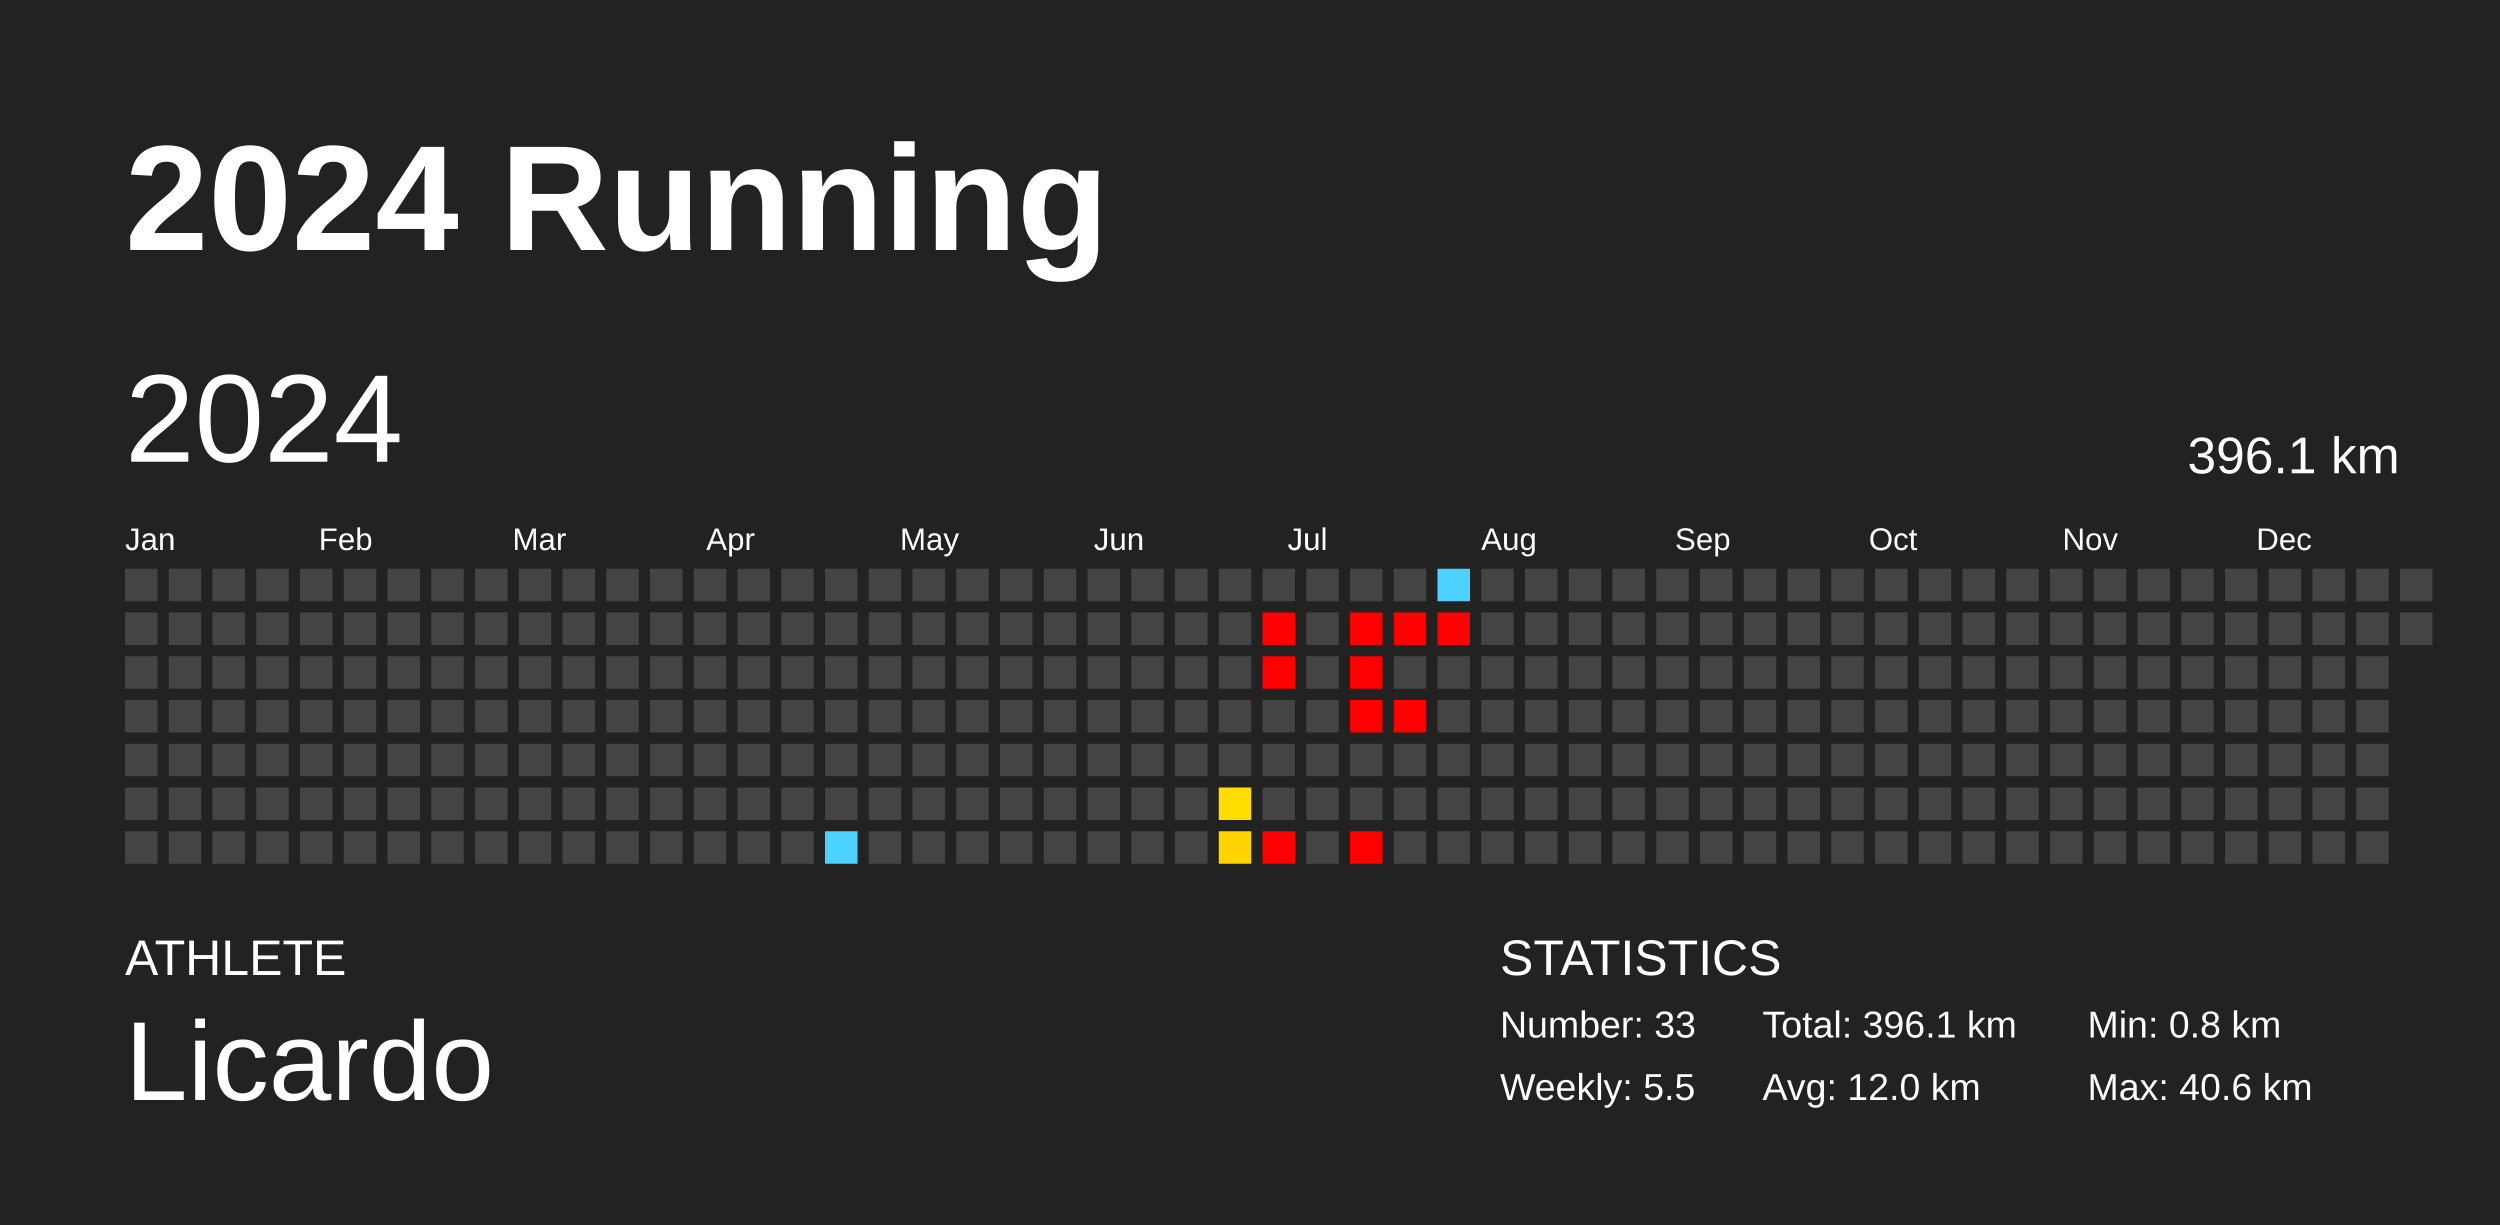
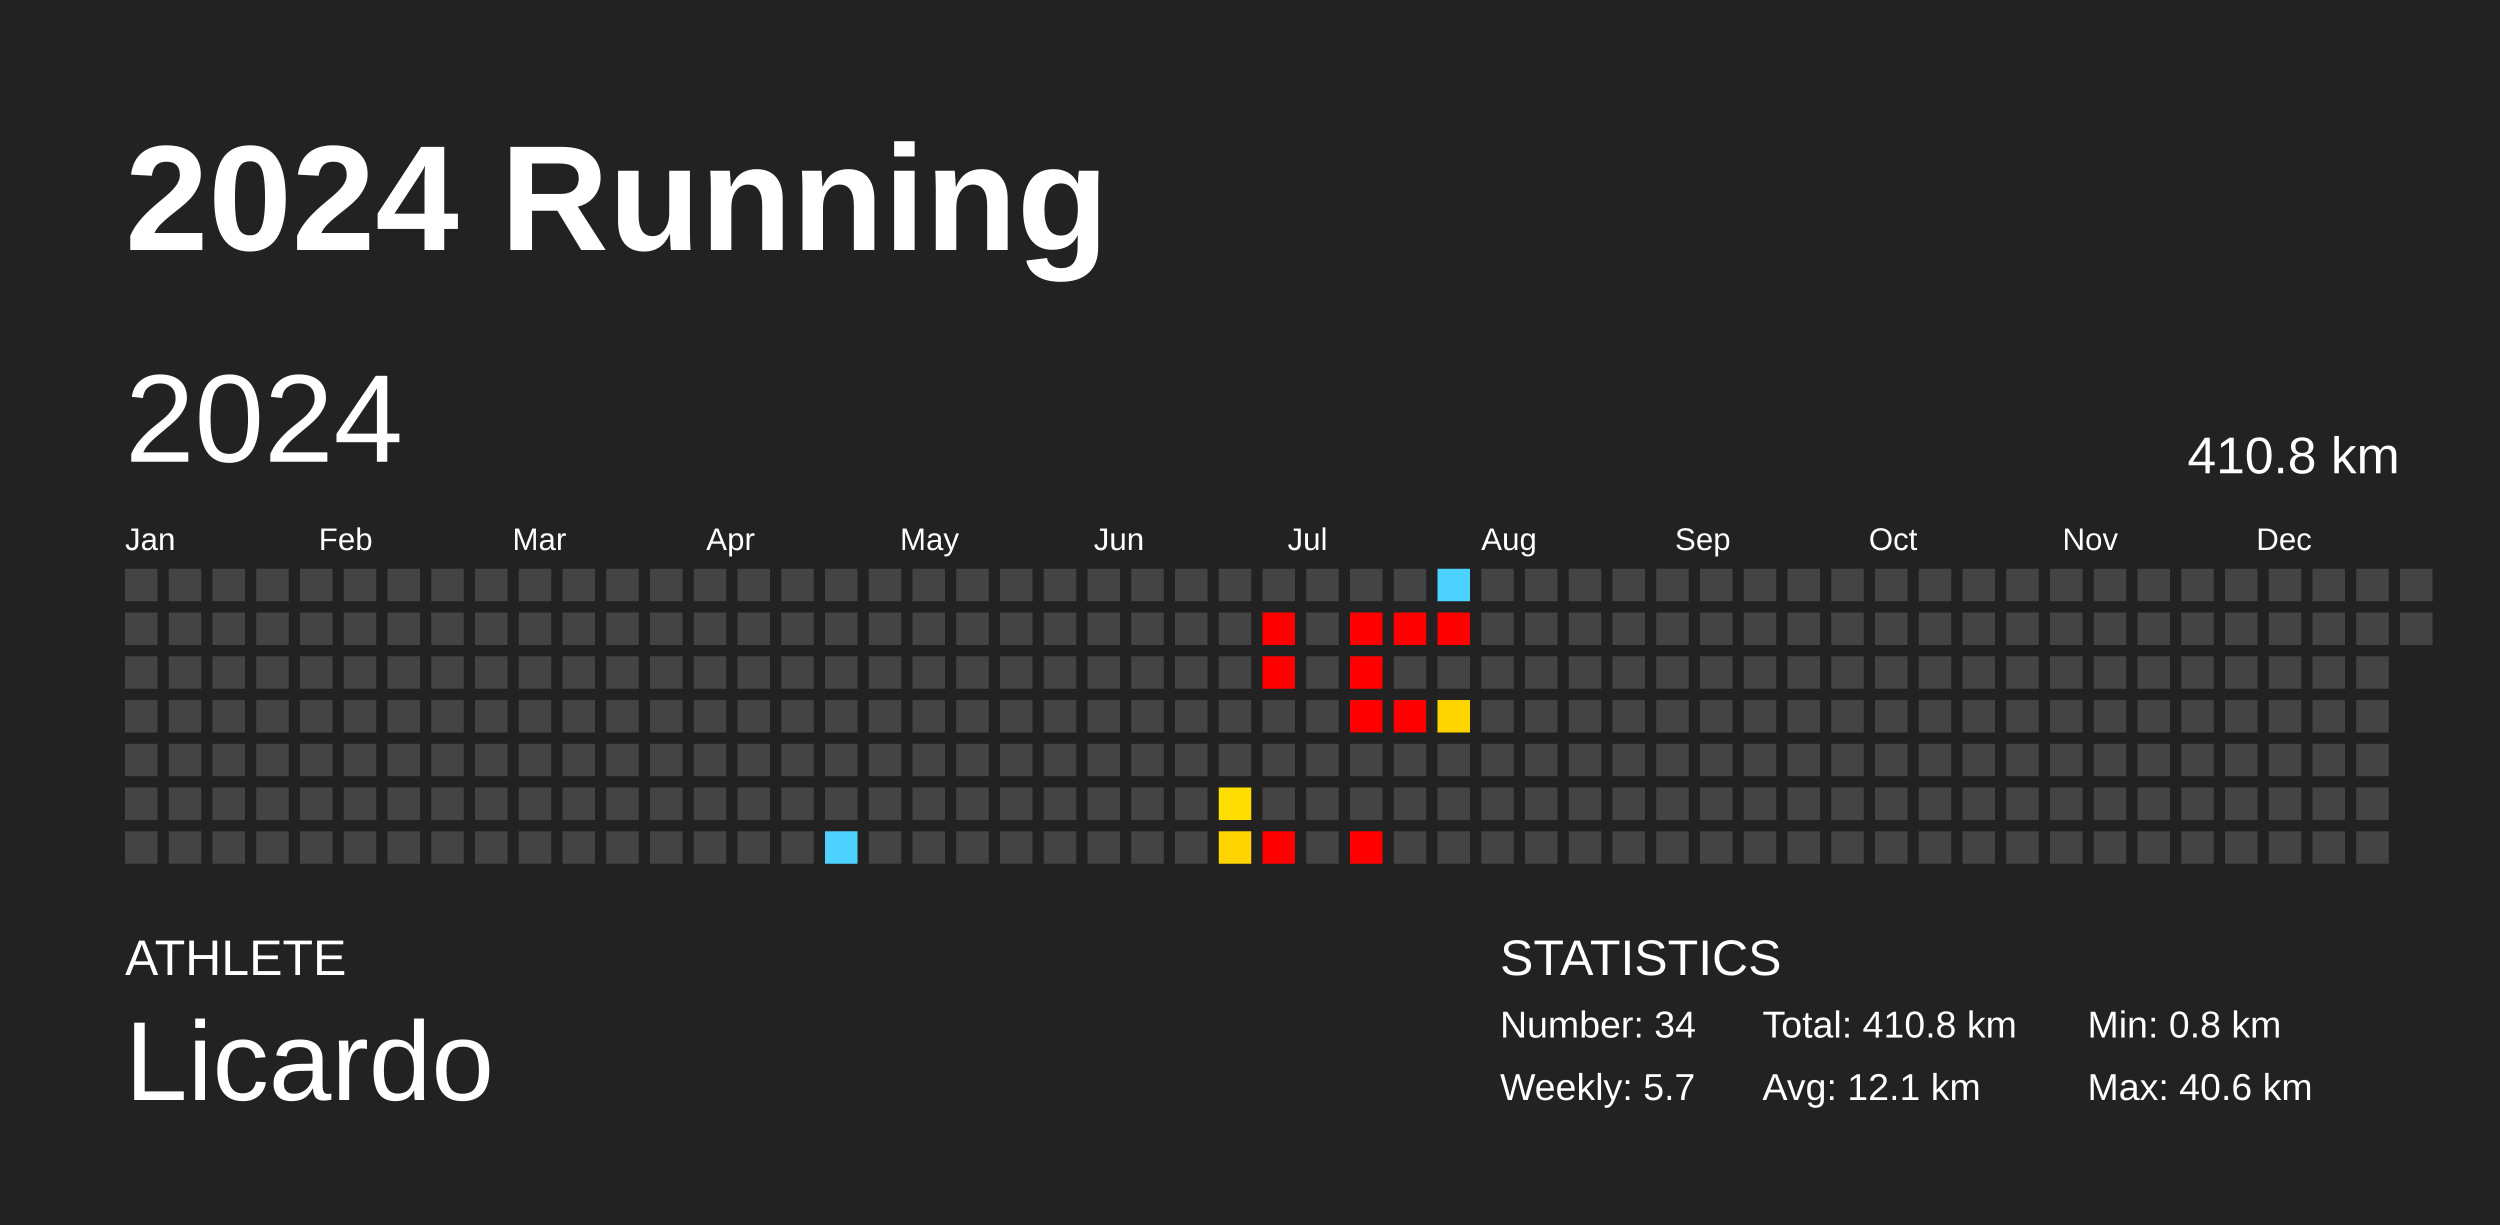
<svg xmlns="http://www.w3.org/2000/svg" baseProfile="full" height="98mm" version="1.1" viewBox="0,0,200,98" width="200mm">
  <defs />
  <rect fill="#222222" height="98" width="200" x="0" y="0" />
  <text fill="#FFFFFF" style="font-size:12px; font-family:Arial; font-weight:bold;" x="10" y="20">2024 Running</text>
  <text fill="#FFFFFF" style="font-size:4px; font-family:Arial" x="10" y="78">ATHLETE</text>
  <text fill="#FFFFFF" style="font-size:9px; font-family:Arial" x="10" y="88">Licardo</text>
  <text fill="#FFFFFF" style="font-size:4px; font-family:Arial" x="120" y="78">STATISTICS</text>
-   <text fill="#FFFFFF" style="font-size:3px; font-family:Arial" x="120" y="83">Number: 33</text>
-   <text fill="#FFFFFF" style="font-size:3px; font-family:Arial" x="120" y="88">Weekly: 5.5</text>
-   <text fill="#FFFFFF" style="font-size:3px; font-family:Arial" x="141" y="83">Total: 396.1 km</text>
-   <text fill="#FFFFFF" style="font-size:3px; font-family:Arial" x="141" y="88">Avg: 12.0 km</text>
+   <text fill="#FFFFFF" style="font-size:3px; font-family:Arial" x="120" y="83">Number: 34</text>
+   <text fill="#FFFFFF" style="font-size:3px; font-family:Arial" x="120" y="88">Weekly: 5.7</text>
+   <text fill="#FFFFFF" style="font-size:3px; font-family:Arial" x="141" y="83">Total: 410.8 km</text>
+   <text fill="#FFFFFF" style="font-size:3px; font-family:Arial" x="141" y="88">Avg: 12.1 km</text>
  <text fill="#FFFFFF" style="font-size:3px; font-family:Arial" x="167" y="83">Min: 0.8 km</text>
  <text fill="#FFFFFF" style="font-size:3px; font-family:Arial" x="167" y="88">Max: 40.6 km</text>
  <text dominant-baseline="hanging" fill="#FFFFFF" style="font-size:10.0px; font-family:Arial;" x="10" y="30">2024</text>
-   <text dominant-baseline="hanging" fill="#FFFFFF" style="font-size:4.125px; font-family:Arial;" x="175" y="35">396.1 km</text>
+   <text dominant-baseline="hanging" fill="#FFFFFF" style="font-size:4.125px; font-family:Arial;" x="175" y="35">410.8 km</text>
  <text fill="#FFFFFF" style="font-size:2.5px; font-family:Arial" x="10.0" y="44">Jan</text>
  <text fill="#FFFFFF" style="font-size:2.5px; font-family:Arial" x="25.5" y="44">Feb</text>
  <text fill="#FFFFFF" style="font-size:2.5px; font-family:Arial" x="41.0" y="44">Mar</text>
  <text fill="#FFFFFF" style="font-size:2.5px; font-family:Arial" x="56.5" y="44">Apr</text>
  <text fill="#FFFFFF" style="font-size:2.5px; font-family:Arial" x="72.0" y="44">May</text>
  <text fill="#FFFFFF" style="font-size:2.5px; font-family:Arial" x="87.5" y="44">Jun</text>
  <text fill="#FFFFFF" style="font-size:2.5px; font-family:Arial" x="103.0" y="44">Jul</text>
  <text fill="#FFFFFF" style="font-size:2.5px; font-family:Arial" x="118.5" y="44">Aug</text>
  <text fill="#FFFFFF" style="font-size:2.5px; font-family:Arial" x="134.0" y="44">Sep</text>
  <text fill="#FFFFFF" style="font-size:2.5px; font-family:Arial" x="149.5" y="44">Oct</text>
  <text fill="#FFFFFF" style="font-size:2.5px; font-family:Arial" x="165.0" y="44">Nov</text>
  <text fill="#FFFFFF" style="font-size:2.5px; font-family:Arial" x="180.5" y="44">Dec</text>
  <rect fill="#444444" height="2.6" width="2.6" x="10.0" y="45.5" />
  <rect fill="#444444" height="2.6" width="2.6" x="10.0" y="49.0" />
  <rect fill="#444444" height="2.6" width="2.6" x="10.0" y="52.5" />
  <rect fill="#444444" height="2.6" width="2.6" x="10.0" y="56.0" />
  <rect fill="#444444" height="2.6" width="2.6" x="10.0" y="59.5" />
  <rect fill="#444444" height="2.6" width="2.6" x="10.0" y="63.0" />
  <rect fill="#444444" height="2.6" width="2.6" x="10.0" y="66.5" />
  <rect fill="#444444" height="2.6" width="2.6" x="13.5" y="45.5" />
  <rect fill="#444444" height="2.6" width="2.6" x="13.5" y="49.0" />
  <rect fill="#444444" height="2.6" width="2.6" x="13.5" y="52.5" />
  <rect fill="#444444" height="2.6" width="2.6" x="13.5" y="56.0" />
  <rect fill="#444444" height="2.6" width="2.6" x="13.5" y="59.5" />
  <rect fill="#444444" height="2.6" width="2.6" x="13.5" y="63.0" />
  <rect fill="#444444" height="2.6" width="2.6" x="13.5" y="66.5" />
  <rect fill="#444444" height="2.6" width="2.6" x="17.0" y="45.5" />
  <rect fill="#444444" height="2.6" width="2.6" x="17.0" y="49.0" />
  <rect fill="#444444" height="2.6" width="2.6" x="17.0" y="52.5" />
  <rect fill="#444444" height="2.6" width="2.6" x="17.0" y="56.0" />
  <rect fill="#444444" height="2.6" width="2.6" x="17.0" y="59.5" />
  <rect fill="#444444" height="2.6" width="2.6" x="17.0" y="63.0" />
  <rect fill="#444444" height="2.6" width="2.6" x="17.0" y="66.5" />
  <rect fill="#444444" height="2.6" width="2.6" x="20.5" y="45.5" />
  <rect fill="#444444" height="2.6" width="2.6" x="20.5" y="49.0" />
  <rect fill="#444444" height="2.6" width="2.6" x="20.5" y="52.5" />
  <rect fill="#444444" height="2.6" width="2.6" x="20.5" y="56.0" />
  <rect fill="#444444" height="2.6" width="2.6" x="20.5" y="59.5" />
  <rect fill="#444444" height="2.6" width="2.6" x="20.5" y="63.0" />
  <rect fill="#444444" height="2.6" width="2.6" x="20.5" y="66.5" />
  <rect fill="#444444" height="2.6" width="2.6" x="24.0" y="45.5" />
  <rect fill="#444444" height="2.6" width="2.6" x="24.0" y="49.0" />
  <rect fill="#444444" height="2.6" width="2.6" x="24.0" y="52.5" />
  <rect fill="#444444" height="2.6" width="2.6" x="24.0" y="56.0" />
  <rect fill="#444444" height="2.6" width="2.6" x="24.0" y="59.5" />
  <rect fill="#444444" height="2.6" width="2.6" x="24.0" y="63.0" />
  <rect fill="#444444" height="2.6" width="2.6" x="24.0" y="66.5" />
  <rect fill="#444444" height="2.6" width="2.6" x="27.5" y="45.5" />
  <rect fill="#444444" height="2.6" width="2.6" x="27.5" y="49.0" />
  <rect fill="#444444" height="2.6" width="2.6" x="27.5" y="52.5" />
  <rect fill="#444444" height="2.6" width="2.6" x="27.5" y="56.0" />
  <rect fill="#444444" height="2.6" width="2.6" x="27.5" y="59.5" />
  <rect fill="#444444" height="2.6" width="2.6" x="27.5" y="63.0" />
  <rect fill="#444444" height="2.6" width="2.6" x="27.5" y="66.5" />
  <rect fill="#444444" height="2.6" width="2.6" x="31.0" y="45.5" />
  <rect fill="#444444" height="2.6" width="2.6" x="31.0" y="49.0" />
  <rect fill="#444444" height="2.6" width="2.6" x="31.0" y="52.5" />
  <rect fill="#444444" height="2.6" width="2.6" x="31.0" y="56.0" />
  <rect fill="#444444" height="2.6" width="2.6" x="31.0" y="59.5" />
  <rect fill="#444444" height="2.6" width="2.6" x="31.0" y="63.0" />
  <rect fill="#444444" height="2.6" width="2.6" x="31.0" y="66.5" />
  <rect fill="#444444" height="2.6" width="2.6" x="34.5" y="45.5" />
  <rect fill="#444444" height="2.6" width="2.6" x="34.5" y="49.0" />
  <rect fill="#444444" height="2.6" width="2.6" x="34.5" y="52.5" />
  <rect fill="#444444" height="2.6" width="2.6" x="34.5" y="56.0" />
  <rect fill="#444444" height="2.6" width="2.6" x="34.5" y="59.5" />
  <rect fill="#444444" height="2.6" width="2.6" x="34.5" y="63.0" />
  <rect fill="#444444" height="2.6" width="2.6" x="34.5" y="66.5" />
  <rect fill="#444444" height="2.6" width="2.6" x="38.0" y="45.5" />
  <rect fill="#444444" height="2.6" width="2.6" x="38.0" y="49.0" />
  <rect fill="#444444" height="2.6" width="2.6" x="38.0" y="52.5" />
  <rect fill="#444444" height="2.6" width="2.6" x="38.0" y="56.0" />
  <rect fill="#444444" height="2.6" width="2.6" x="38.0" y="59.5" />
  <rect fill="#444444" height="2.6" width="2.6" x="38.0" y="63.0" />
  <rect fill="#444444" height="2.6" width="2.6" x="38.0" y="66.5" />
  <rect fill="#444444" height="2.6" width="2.6" x="41.5" y="45.5" />
  <rect fill="#444444" height="2.6" width="2.6" x="41.5" y="49.0" />
  <rect fill="#444444" height="2.6" width="2.6" x="41.5" y="52.5" />
  <rect fill="#444444" height="2.6" width="2.6" x="41.5" y="56.0" />
  <rect fill="#444444" height="2.6" width="2.6" x="41.5" y="59.5" />
  <rect fill="#444444" height="2.6" width="2.6" x="41.5" y="63.0" />
  <rect fill="#444444" height="2.6" width="2.6" x="41.5" y="66.5" />
  <rect fill="#444444" height="2.6" width="2.6" x="45.0" y="45.5" />
  <rect fill="#444444" height="2.6" width="2.6" x="45.0" y="49.0" />
  <rect fill="#444444" height="2.6" width="2.6" x="45.0" y="52.5" />
  <rect fill="#444444" height="2.6" width="2.6" x="45.0" y="56.0" />
  <rect fill="#444444" height="2.6" width="2.6" x="45.0" y="59.5" />
  <rect fill="#444444" height="2.6" width="2.6" x="45.0" y="63.0" />
  <rect fill="#444444" height="2.6" width="2.6" x="45.0" y="66.5" />
  <rect fill="#444444" height="2.6" width="2.6" x="48.5" y="45.5" />
  <rect fill="#444444" height="2.6" width="2.6" x="48.5" y="49.0" />
  <rect fill="#444444" height="2.6" width="2.6" x="48.5" y="52.5" />
  <rect fill="#444444" height="2.6" width="2.6" x="48.5" y="56.0" />
  <rect fill="#444444" height="2.6" width="2.6" x="48.5" y="59.5" />
  <rect fill="#444444" height="2.6" width="2.6" x="48.5" y="63.0" />
  <rect fill="#444444" height="2.6" width="2.6" x="48.5" y="66.5" />
  <rect fill="#444444" height="2.6" width="2.6" x="52.0" y="45.5" />
  <rect fill="#444444" height="2.6" width="2.6" x="52.0" y="49.0" />
  <rect fill="#444444" height="2.6" width="2.6" x="52.0" y="52.5" />
  <rect fill="#444444" height="2.6" width="2.6" x="52.0" y="56.0" />
  <rect fill="#444444" height="2.6" width="2.6" x="52.0" y="59.5" />
  <rect fill="#444444" height="2.6" width="2.6" x="52.0" y="63.0" />
  <rect fill="#444444" height="2.6" width="2.6" x="52.0" y="66.5" />
  <rect fill="#444444" height="2.6" width="2.6" x="55.5" y="45.5" />
  <rect fill="#444444" height="2.6" width="2.6" x="55.5" y="49.0" />
  <rect fill="#444444" height="2.6" width="2.6" x="55.5" y="52.5" />
  <rect fill="#444444" height="2.6" width="2.6" x="55.5" y="56.0" />
  <rect fill="#444444" height="2.6" width="2.6" x="55.5" y="59.5" />
  <rect fill="#444444" height="2.6" width="2.6" x="55.5" y="63.0" />
  <rect fill="#444444" height="2.6" width="2.6" x="55.5" y="66.5" />
  <rect fill="#444444" height="2.6" width="2.6" x="59.0" y="45.5" />
  <rect fill="#444444" height="2.6" width="2.6" x="59.0" y="49.0" />
  <rect fill="#444444" height="2.6" width="2.6" x="59.0" y="52.5" />
  <rect fill="#444444" height="2.6" width="2.6" x="59.0" y="56.0" />
  <rect fill="#444444" height="2.6" width="2.6" x="59.0" y="59.5" />
  <rect fill="#444444" height="2.6" width="2.6" x="59.0" y="63.0" />
  <rect fill="#444444" height="2.6" width="2.6" x="59.0" y="66.5" />
  <rect fill="#444444" height="2.6" width="2.6" x="62.5" y="45.5" />
  <rect fill="#444444" height="2.6" width="2.6" x="62.5" y="49.0" />
  <rect fill="#444444" height="2.6" width="2.6" x="62.5" y="52.5" />
  <rect fill="#444444" height="2.6" width="2.6" x="62.5" y="56.0" />
  <rect fill="#444444" height="2.6" width="2.6" x="62.5" y="59.5" />
  <rect fill="#444444" height="2.6" width="2.6" x="62.5" y="63.0" />
  <rect fill="#444444" height="2.6" width="2.6" x="62.5" y="66.5" />
  <rect fill="#444444" height="2.6" width="2.6" x="66.0" y="45.5" />
  <rect fill="#444444" height="2.6" width="2.6" x="66.0" y="49.0" />
  <rect fill="#444444" height="2.6" width="2.6" x="66.0" y="52.5" />
  <rect fill="#444444" height="2.6" width="2.6" x="66.0" y="56.0" />
  <rect fill="#444444" height="2.6" width="2.6" x="66.0" y="59.5" />
  <rect fill="#444444" height="2.6" width="2.6" x="66.0" y="63.0" />
  <rect fill="#4dd2ff" height="2.6" width="2.6" x="66.0" y="66.5" />
  <rect fill="#444444" height="2.6" width="2.6" x="69.5" y="45.5" />
  <rect fill="#444444" height="2.6" width="2.6" x="69.5" y="49.0" />
  <rect fill="#444444" height="2.6" width="2.6" x="69.5" y="52.5" />
  <rect fill="#444444" height="2.6" width="2.6" x="69.5" y="56.0" />
  <rect fill="#444444" height="2.6" width="2.6" x="69.5" y="59.5" />
  <rect fill="#444444" height="2.6" width="2.6" x="69.5" y="63.0" />
  <rect fill="#444444" height="2.6" width="2.6" x="69.5" y="66.5" />
  <rect fill="#444444" height="2.6" width="2.6" x="73.0" y="45.5" />
  <rect fill="#444444" height="2.6" width="2.6" x="73.0" y="49.0" />
  <rect fill="#444444" height="2.6" width="2.6" x="73.0" y="52.5" />
  <rect fill="#444444" height="2.6" width="2.6" x="73.0" y="56.0" />
  <rect fill="#444444" height="2.6" width="2.6" x="73.0" y="59.5" />
  <rect fill="#444444" height="2.6" width="2.6" x="73.0" y="63.0" />
  <rect fill="#444444" height="2.6" width="2.6" x="73.0" y="66.5" />
  <rect fill="#444444" height="2.6" width="2.6" x="76.5" y="45.5" />
  <rect fill="#444444" height="2.6" width="2.6" x="76.5" y="49.0" />
  <rect fill="#444444" height="2.6" width="2.6" x="76.5" y="52.5" />
  <rect fill="#444444" height="2.6" width="2.6" x="76.5" y="56.0" />
  <rect fill="#444444" height="2.6" width="2.6" x="76.5" y="59.5" />
  <rect fill="#444444" height="2.6" width="2.6" x="76.5" y="63.0" />
  <rect fill="#444444" height="2.6" width="2.6" x="76.5" y="66.5" />
  <rect fill="#444444" height="2.6" width="2.6" x="80.0" y="45.5" />
  <rect fill="#444444" height="2.6" width="2.6" x="80.0" y="49.0" />
  <rect fill="#444444" height="2.6" width="2.6" x="80.0" y="52.5" />
  <rect fill="#444444" height="2.6" width="2.6" x="80.0" y="56.0" />
  <rect fill="#444444" height="2.6" width="2.6" x="80.0" y="59.5" />
  <rect fill="#444444" height="2.6" width="2.6" x="80.0" y="63.0" />
  <rect fill="#444444" height="2.6" width="2.6" x="80.0" y="66.5" />
  <rect fill="#444444" height="2.6" width="2.6" x="83.5" y="45.5" />
  <rect fill="#444444" height="2.6" width="2.6" x="83.5" y="49.0" />
  <rect fill="#444444" height="2.6" width="2.6" x="83.5" y="52.5" />
  <rect fill="#444444" height="2.6" width="2.6" x="83.5" y="56.0" />
  <rect fill="#444444" height="2.6" width="2.6" x="83.5" y="59.5" />
  <rect fill="#444444" height="2.6" width="2.6" x="83.5" y="63.0" />
  <rect fill="#444444" height="2.6" width="2.6" x="83.5" y="66.5" />
  <rect fill="#444444" height="2.6" width="2.6" x="87.0" y="45.5" />
  <rect fill="#444444" height="2.6" width="2.6" x="87.0" y="49.0" />
  <rect fill="#444444" height="2.6" width="2.6" x="87.0" y="52.5" />
  <rect fill="#444444" height="2.6" width="2.6" x="87.0" y="56.0" />
  <rect fill="#444444" height="2.6" width="2.6" x="87.0" y="59.5" />
  <rect fill="#444444" height="2.6" width="2.6" x="87.0" y="63.0" />
  <rect fill="#444444" height="2.6" width="2.6" x="87.0" y="66.5" />
  <rect fill="#444444" height="2.6" width="2.6" x="90.5" y="45.5" />
  <rect fill="#444444" height="2.6" width="2.6" x="90.5" y="49.0" />
  <rect fill="#444444" height="2.6" width="2.6" x="90.5" y="52.5" />
  <rect fill="#444444" height="2.6" width="2.6" x="90.5" y="56.0" />
  <rect fill="#444444" height="2.6" width="2.6" x="90.5" y="59.5" />
  <rect fill="#444444" height="2.6" width="2.6" x="90.5" y="63.0" />
  <rect fill="#444444" height="2.6" width="2.6" x="90.5" y="66.5" />
  <rect fill="#444444" height="2.6" width="2.6" x="94.0" y="45.5" />
  <rect fill="#444444" height="2.6" width="2.6" x="94.0" y="49.0" />
  <rect fill="#444444" height="2.6" width="2.6" x="94.0" y="52.5" />
  <rect fill="#444444" height="2.6" width="2.6" x="94.0" y="56.0" />
  <rect fill="#444444" height="2.6" width="2.6" x="94.0" y="59.5" />
  <rect fill="#444444" height="2.6" width="2.6" x="94.0" y="63.0" />
  <rect fill="#444444" height="2.6" width="2.6" x="94.0" y="66.5" />
  <rect fill="#444444" height="2.6" width="2.6" x="97.5" y="45.5" />
  <rect fill="#444444" height="2.6" width="2.6" x="97.5" y="49.0" />
  <rect fill="#444444" height="2.6" width="2.6" x="97.5" y="52.5" />
  <rect fill="#444444" height="2.6" width="2.6" x="97.5" y="56.0" />
  <rect fill="#444444" height="2.6" width="2.6" x="97.5" y="59.5" />
  <rect fill="#ffdd00" height="2.6" width="2.6" x="97.5" y="63.0" />
  <rect fill="#ffd400" height="2.6" width="2.6" x="97.5" y="66.5" />
  <rect fill="#444444" height="2.6" width="2.6" x="101.0" y="45.5" />
  <rect fill="red" height="2.6" width="2.6" x="101.0" y="49.0" />
  <rect fill="red" height="2.6" width="2.6" x="101.0" y="52.5" />
  <rect fill="#444444" height="2.6" width="2.6" x="101.0" y="56.0" />
  <rect fill="#444444" height="2.6" width="2.6" x="101.0" y="59.5" />
  <rect fill="#444444" height="2.6" width="2.6" x="101.0" y="63.0" />
  <rect fill="red" height="2.6" width="2.6" x="101.0" y="66.5" />
  <rect fill="#444444" height="2.6" width="2.6" x="104.5" y="45.5" />
  <rect fill="#444444" height="2.6" width="2.6" x="104.5" y="49.0" />
  <rect fill="#444444" height="2.6" width="2.6" x="104.5" y="52.5" />
  <rect fill="#444444" height="2.6" width="2.6" x="104.5" y="56.0" />
  <rect fill="#444444" height="2.6" width="2.6" x="104.5" y="59.5" />
  <rect fill="#444444" height="2.6" width="2.6" x="104.5" y="63.0" />
  <rect fill="#444444" height="2.6" width="2.6" x="104.5" y="66.5" />
  <rect fill="#444444" height="2.6" width="2.6" x="108.0" y="45.5" />
  <rect fill="red" height="2.6" width="2.6" x="108.0" y="49.0" />
  <rect fill="red" height="2.6" width="2.6" x="108.0" y="52.5" />
  <rect fill="red" height="2.6" width="2.6" x="108.0" y="56.0" />
  <rect fill="#444444" height="2.6" width="2.6" x="108.0" y="59.5" />
  <rect fill="#444444" height="2.6" width="2.6" x="108.0" y="63.0" />
  <rect fill="red" height="2.6" width="2.6" x="108.0" y="66.5" />
  <rect fill="#444444" height="2.6" width="2.6" x="111.5" y="45.5" />
  <rect fill="red" height="2.6" width="2.6" x="111.5" y="49.0" />
  <rect fill="#444444" height="2.6" width="2.6" x="111.5" y="52.5" />
  <rect fill="red" height="2.6" width="2.6" x="111.5" y="56.0" />
  <rect fill="#444444" height="2.6" width="2.6" x="111.5" y="59.5" />
  <rect fill="#444444" height="2.6" width="2.6" x="111.5" y="63.0" />
  <rect fill="#444444" height="2.6" width="2.6" x="111.5" y="66.5" />
  <rect fill="#4dd2ff" height="2.6" width="2.6" x="115.0" y="45.5" />
  <rect fill="red" height="2.6" width="2.6" x="115.0" y="49.0" />
  <rect fill="#444444" height="2.6" width="2.6" x="115.0" y="52.5" />
-   <rect fill="#444444" height="2.6" width="2.6" x="115.0" y="56.0" />
+   <rect fill="#ffd500" height="2.6" width="2.6" x="115.0" y="56.0" />
  <rect fill="#444444" height="2.6" width="2.6" x="115.0" y="59.5" />
  <rect fill="#444444" height="2.6" width="2.6" x="115.0" y="63.0" />
  <rect fill="#444444" height="2.6" width="2.6" x="115.0" y="66.5" />
  <rect fill="#444444" height="2.6" width="2.6" x="118.5" y="45.5" />
  <rect fill="#444444" height="2.6" width="2.6" x="118.5" y="49.0" />
  <rect fill="#444444" height="2.6" width="2.6" x="118.5" y="52.5" />
  <rect fill="#444444" height="2.6" width="2.6" x="118.5" y="56.0" />
  <rect fill="#444444" height="2.6" width="2.6" x="118.5" y="59.5" />
  <rect fill="#444444" height="2.6" width="2.6" x="118.5" y="63.0" />
  <rect fill="#444444" height="2.6" width="2.6" x="118.5" y="66.5" />
  <rect fill="#444444" height="2.6" width="2.6" x="122.0" y="45.5" />
  <rect fill="#444444" height="2.6" width="2.6" x="122.0" y="49.0" />
  <rect fill="#444444" height="2.6" width="2.6" x="122.0" y="52.5" />
  <rect fill="#444444" height="2.6" width="2.6" x="122.0" y="56.0" />
  <rect fill="#444444" height="2.6" width="2.6" x="122.0" y="59.5" />
  <rect fill="#444444" height="2.6" width="2.6" x="122.0" y="63.0" />
  <rect fill="#444444" height="2.6" width="2.6" x="122.0" y="66.5" />
  <rect fill="#444444" height="2.6" width="2.6" x="125.5" y="45.5" />
  <rect fill="#444444" height="2.6" width="2.6" x="125.5" y="49.0" />
  <rect fill="#444444" height="2.6" width="2.6" x="125.5" y="52.5" />
  <rect fill="#444444" height="2.6" width="2.6" x="125.5" y="56.0" />
  <rect fill="#444444" height="2.6" width="2.6" x="125.5" y="59.5" />
  <rect fill="#444444" height="2.6" width="2.6" x="125.5" y="63.0" />
  <rect fill="#444444" height="2.6" width="2.6" x="125.5" y="66.5" />
  <rect fill="#444444" height="2.6" width="2.6" x="129.0" y="45.5" />
  <rect fill="#444444" height="2.6" width="2.6" x="129.0" y="49.0" />
  <rect fill="#444444" height="2.6" width="2.6" x="129.0" y="52.5" />
  <rect fill="#444444" height="2.6" width="2.6" x="129.0" y="56.0" />
  <rect fill="#444444" height="2.6" width="2.6" x="129.0" y="59.5" />
  <rect fill="#444444" height="2.6" width="2.6" x="129.0" y="63.0" />
  <rect fill="#444444" height="2.6" width="2.6" x="129.0" y="66.5" />
  <rect fill="#444444" height="2.6" width="2.6" x="132.5" y="45.5" />
  <rect fill="#444444" height="2.6" width="2.6" x="132.5" y="49.0" />
  <rect fill="#444444" height="2.6" width="2.6" x="132.5" y="52.5" />
  <rect fill="#444444" height="2.6" width="2.6" x="132.5" y="56.0" />
  <rect fill="#444444" height="2.6" width="2.6" x="132.5" y="59.5" />
  <rect fill="#444444" height="2.6" width="2.6" x="132.5" y="63.0" />
  <rect fill="#444444" height="2.6" width="2.6" x="132.5" y="66.5" />
  <rect fill="#444444" height="2.6" width="2.6" x="136.0" y="45.5" />
  <rect fill="#444444" height="2.6" width="2.6" x="136.0" y="49.0" />
  <rect fill="#444444" height="2.6" width="2.6" x="136.0" y="52.5" />
  <rect fill="#444444" height="2.6" width="2.6" x="136.0" y="56.0" />
  <rect fill="#444444" height="2.6" width="2.6" x="136.0" y="59.5" />
  <rect fill="#444444" height="2.6" width="2.6" x="136.0" y="63.0" />
  <rect fill="#444444" height="2.6" width="2.6" x="136.0" y="66.5" />
  <rect fill="#444444" height="2.6" width="2.6" x="139.5" y="45.5" />
  <rect fill="#444444" height="2.6" width="2.6" x="139.5" y="49.0" />
  <rect fill="#444444" height="2.6" width="2.6" x="139.5" y="52.5" />
  <rect fill="#444444" height="2.6" width="2.6" x="139.5" y="56.0" />
  <rect fill="#444444" height="2.6" width="2.6" x="139.5" y="59.5" />
  <rect fill="#444444" height="2.6" width="2.6" x="139.5" y="63.0" />
  <rect fill="#444444" height="2.6" width="2.6" x="139.5" y="66.5" />
  <rect fill="#444444" height="2.6" width="2.6" x="143.0" y="45.5" />
  <rect fill="#444444" height="2.6" width="2.6" x="143.0" y="49.0" />
  <rect fill="#444444" height="2.6" width="2.6" x="143.0" y="52.5" />
  <rect fill="#444444" height="2.6" width="2.6" x="143.0" y="56.0" />
  <rect fill="#444444" height="2.6" width="2.6" x="143.0" y="59.5" />
  <rect fill="#444444" height="2.6" width="2.6" x="143.0" y="63.0" />
  <rect fill="#444444" height="2.6" width="2.6" x="143.0" y="66.5" />
  <rect fill="#444444" height="2.6" width="2.6" x="146.5" y="45.5" />
  <rect fill="#444444" height="2.6" width="2.6" x="146.5" y="49.0" />
  <rect fill="#444444" height="2.6" width="2.6" x="146.5" y="52.5" />
  <rect fill="#444444" height="2.6" width="2.6" x="146.5" y="56.0" />
  <rect fill="#444444" height="2.6" width="2.6" x="146.5" y="59.5" />
  <rect fill="#444444" height="2.6" width="2.6" x="146.5" y="63.0" />
  <rect fill="#444444" height="2.6" width="2.6" x="146.5" y="66.5" />
  <rect fill="#444444" height="2.6" width="2.6" x="150.0" y="45.5" />
  <rect fill="#444444" height="2.6" width="2.6" x="150.0" y="49.0" />
  <rect fill="#444444" height="2.6" width="2.6" x="150.0" y="52.5" />
  <rect fill="#444444" height="2.6" width="2.6" x="150.0" y="56.0" />
  <rect fill="#444444" height="2.6" width="2.6" x="150.0" y="59.5" />
  <rect fill="#444444" height="2.6" width="2.6" x="150.0" y="63.0" />
  <rect fill="#444444" height="2.6" width="2.6" x="150.0" y="66.5" />
  <rect fill="#444444" height="2.6" width="2.6" x="153.5" y="45.5" />
  <rect fill="#444444" height="2.6" width="2.6" x="153.5" y="49.0" />
  <rect fill="#444444" height="2.6" width="2.6" x="153.5" y="52.5" />
  <rect fill="#444444" height="2.6" width="2.6" x="153.5" y="56.0" />
  <rect fill="#444444" height="2.6" width="2.6" x="153.5" y="59.5" />
  <rect fill="#444444" height="2.6" width="2.6" x="153.5" y="63.0" />
  <rect fill="#444444" height="2.6" width="2.6" x="153.5" y="66.5" />
  <rect fill="#444444" height="2.6" width="2.6" x="157.0" y="45.5" />
  <rect fill="#444444" height="2.6" width="2.6" x="157.0" y="49.0" />
  <rect fill="#444444" height="2.6" width="2.6" x="157.0" y="52.5" />
  <rect fill="#444444" height="2.6" width="2.6" x="157.0" y="56.0" />
  <rect fill="#444444" height="2.6" width="2.6" x="157.0" y="59.5" />
  <rect fill="#444444" height="2.6" width="2.6" x="157.0" y="63.0" />
  <rect fill="#444444" height="2.6" width="2.6" x="157.0" y="66.5" />
  <rect fill="#444444" height="2.6" width="2.6" x="160.5" y="45.5" />
  <rect fill="#444444" height="2.6" width="2.6" x="160.5" y="49.0" />
  <rect fill="#444444" height="2.6" width="2.6" x="160.5" y="52.5" />
  <rect fill="#444444" height="2.6" width="2.6" x="160.5" y="56.0" />
  <rect fill="#444444" height="2.6" width="2.6" x="160.5" y="59.5" />
  <rect fill="#444444" height="2.6" width="2.6" x="160.5" y="63.0" />
  <rect fill="#444444" height="2.6" width="2.6" x="160.5" y="66.5" />
  <rect fill="#444444" height="2.6" width="2.6" x="164.0" y="45.5" />
  <rect fill="#444444" height="2.6" width="2.6" x="164.0" y="49.0" />
  <rect fill="#444444" height="2.6" width="2.6" x="164.0" y="52.5" />
  <rect fill="#444444" height="2.6" width="2.6" x="164.0" y="56.0" />
  <rect fill="#444444" height="2.6" width="2.6" x="164.0" y="59.5" />
  <rect fill="#444444" height="2.6" width="2.6" x="164.0" y="63.0" />
  <rect fill="#444444" height="2.6" width="2.6" x="164.0" y="66.5" />
  <rect fill="#444444" height="2.6" width="2.6" x="167.5" y="45.5" />
  <rect fill="#444444" height="2.6" width="2.6" x="167.5" y="49.0" />
  <rect fill="#444444" height="2.6" width="2.6" x="167.5" y="52.5" />
  <rect fill="#444444" height="2.6" width="2.6" x="167.5" y="56.0" />
  <rect fill="#444444" height="2.6" width="2.6" x="167.5" y="59.5" />
  <rect fill="#444444" height="2.6" width="2.6" x="167.5" y="63.0" />
  <rect fill="#444444" height="2.6" width="2.6" x="167.5" y="66.5" />
  <rect fill="#444444" height="2.6" width="2.6" x="171.0" y="45.5" />
  <rect fill="#444444" height="2.6" width="2.6" x="171.0" y="49.0" />
  <rect fill="#444444" height="2.6" width="2.6" x="171.0" y="52.5" />
  <rect fill="#444444" height="2.6" width="2.6" x="171.0" y="56.0" />
  <rect fill="#444444" height="2.6" width="2.6" x="171.0" y="59.5" />
  <rect fill="#444444" height="2.6" width="2.6" x="171.0" y="63.0" />
  <rect fill="#444444" height="2.6" width="2.6" x="171.0" y="66.5" />
  <rect fill="#444444" height="2.6" width="2.6" x="174.5" y="45.5" />
  <rect fill="#444444" height="2.6" width="2.6" x="174.5" y="49.0" />
  <rect fill="#444444" height="2.6" width="2.6" x="174.5" y="52.5" />
  <rect fill="#444444" height="2.6" width="2.6" x="174.5" y="56.0" />
  <rect fill="#444444" height="2.6" width="2.6" x="174.5" y="59.5" />
  <rect fill="#444444" height="2.6" width="2.6" x="174.5" y="63.0" />
  <rect fill="#444444" height="2.6" width="2.6" x="174.5" y="66.5" />
  <rect fill="#444444" height="2.6" width="2.6" x="178.0" y="45.5" />
  <rect fill="#444444" height="2.6" width="2.6" x="178.0" y="49.0" />
  <rect fill="#444444" height="2.6" width="2.6" x="178.0" y="52.5" />
  <rect fill="#444444" height="2.6" width="2.6" x="178.0" y="56.0" />
  <rect fill="#444444" height="2.6" width="2.6" x="178.0" y="59.5" />
  <rect fill="#444444" height="2.6" width="2.6" x="178.0" y="63.0" />
  <rect fill="#444444" height="2.6" width="2.6" x="178.0" y="66.5" />
  <rect fill="#444444" height="2.6" width="2.6" x="181.5" y="45.5" />
  <rect fill="#444444" height="2.6" width="2.6" x="181.5" y="49.0" />
  <rect fill="#444444" height="2.6" width="2.6" x="181.5" y="52.5" />
  <rect fill="#444444" height="2.6" width="2.6" x="181.5" y="56.0" />
  <rect fill="#444444" height="2.6" width="2.6" x="181.5" y="59.5" />
  <rect fill="#444444" height="2.6" width="2.6" x="181.5" y="63.0" />
  <rect fill="#444444" height="2.6" width="2.6" x="181.5" y="66.5" />
  <rect fill="#444444" height="2.6" width="2.6" x="185.0" y="45.5" />
  <rect fill="#444444" height="2.6" width="2.6" x="185.0" y="49.0" />
  <rect fill="#444444" height="2.6" width="2.6" x="185.0" y="52.5" />
  <rect fill="#444444" height="2.6" width="2.6" x="185.0" y="56.0" />
  <rect fill="#444444" height="2.6" width="2.6" x="185.0" y="59.5" />
  <rect fill="#444444" height="2.6" width="2.6" x="185.0" y="63.0" />
  <rect fill="#444444" height="2.6" width="2.6" x="185.0" y="66.5" />
  <rect fill="#444444" height="2.6" width="2.6" x="188.5" y="45.5" />
  <rect fill="#444444" height="2.6" width="2.6" x="188.5" y="49.0" />
  <rect fill="#444444" height="2.6" width="2.6" x="188.5" y="52.5" />
  <rect fill="#444444" height="2.6" width="2.6" x="188.5" y="56.0" />
  <rect fill="#444444" height="2.6" width="2.6" x="188.5" y="59.5" />
  <rect fill="#444444" height="2.6" width="2.6" x="188.5" y="63.0" />
  <rect fill="#444444" height="2.6" width="2.6" x="188.5" y="66.5" />
  <rect fill="#444444" height="2.6" width="2.6" x="192.0" y="45.5" />
  <rect fill="#444444" height="2.6" width="2.6" x="192.0" y="49.0" />
</svg>
